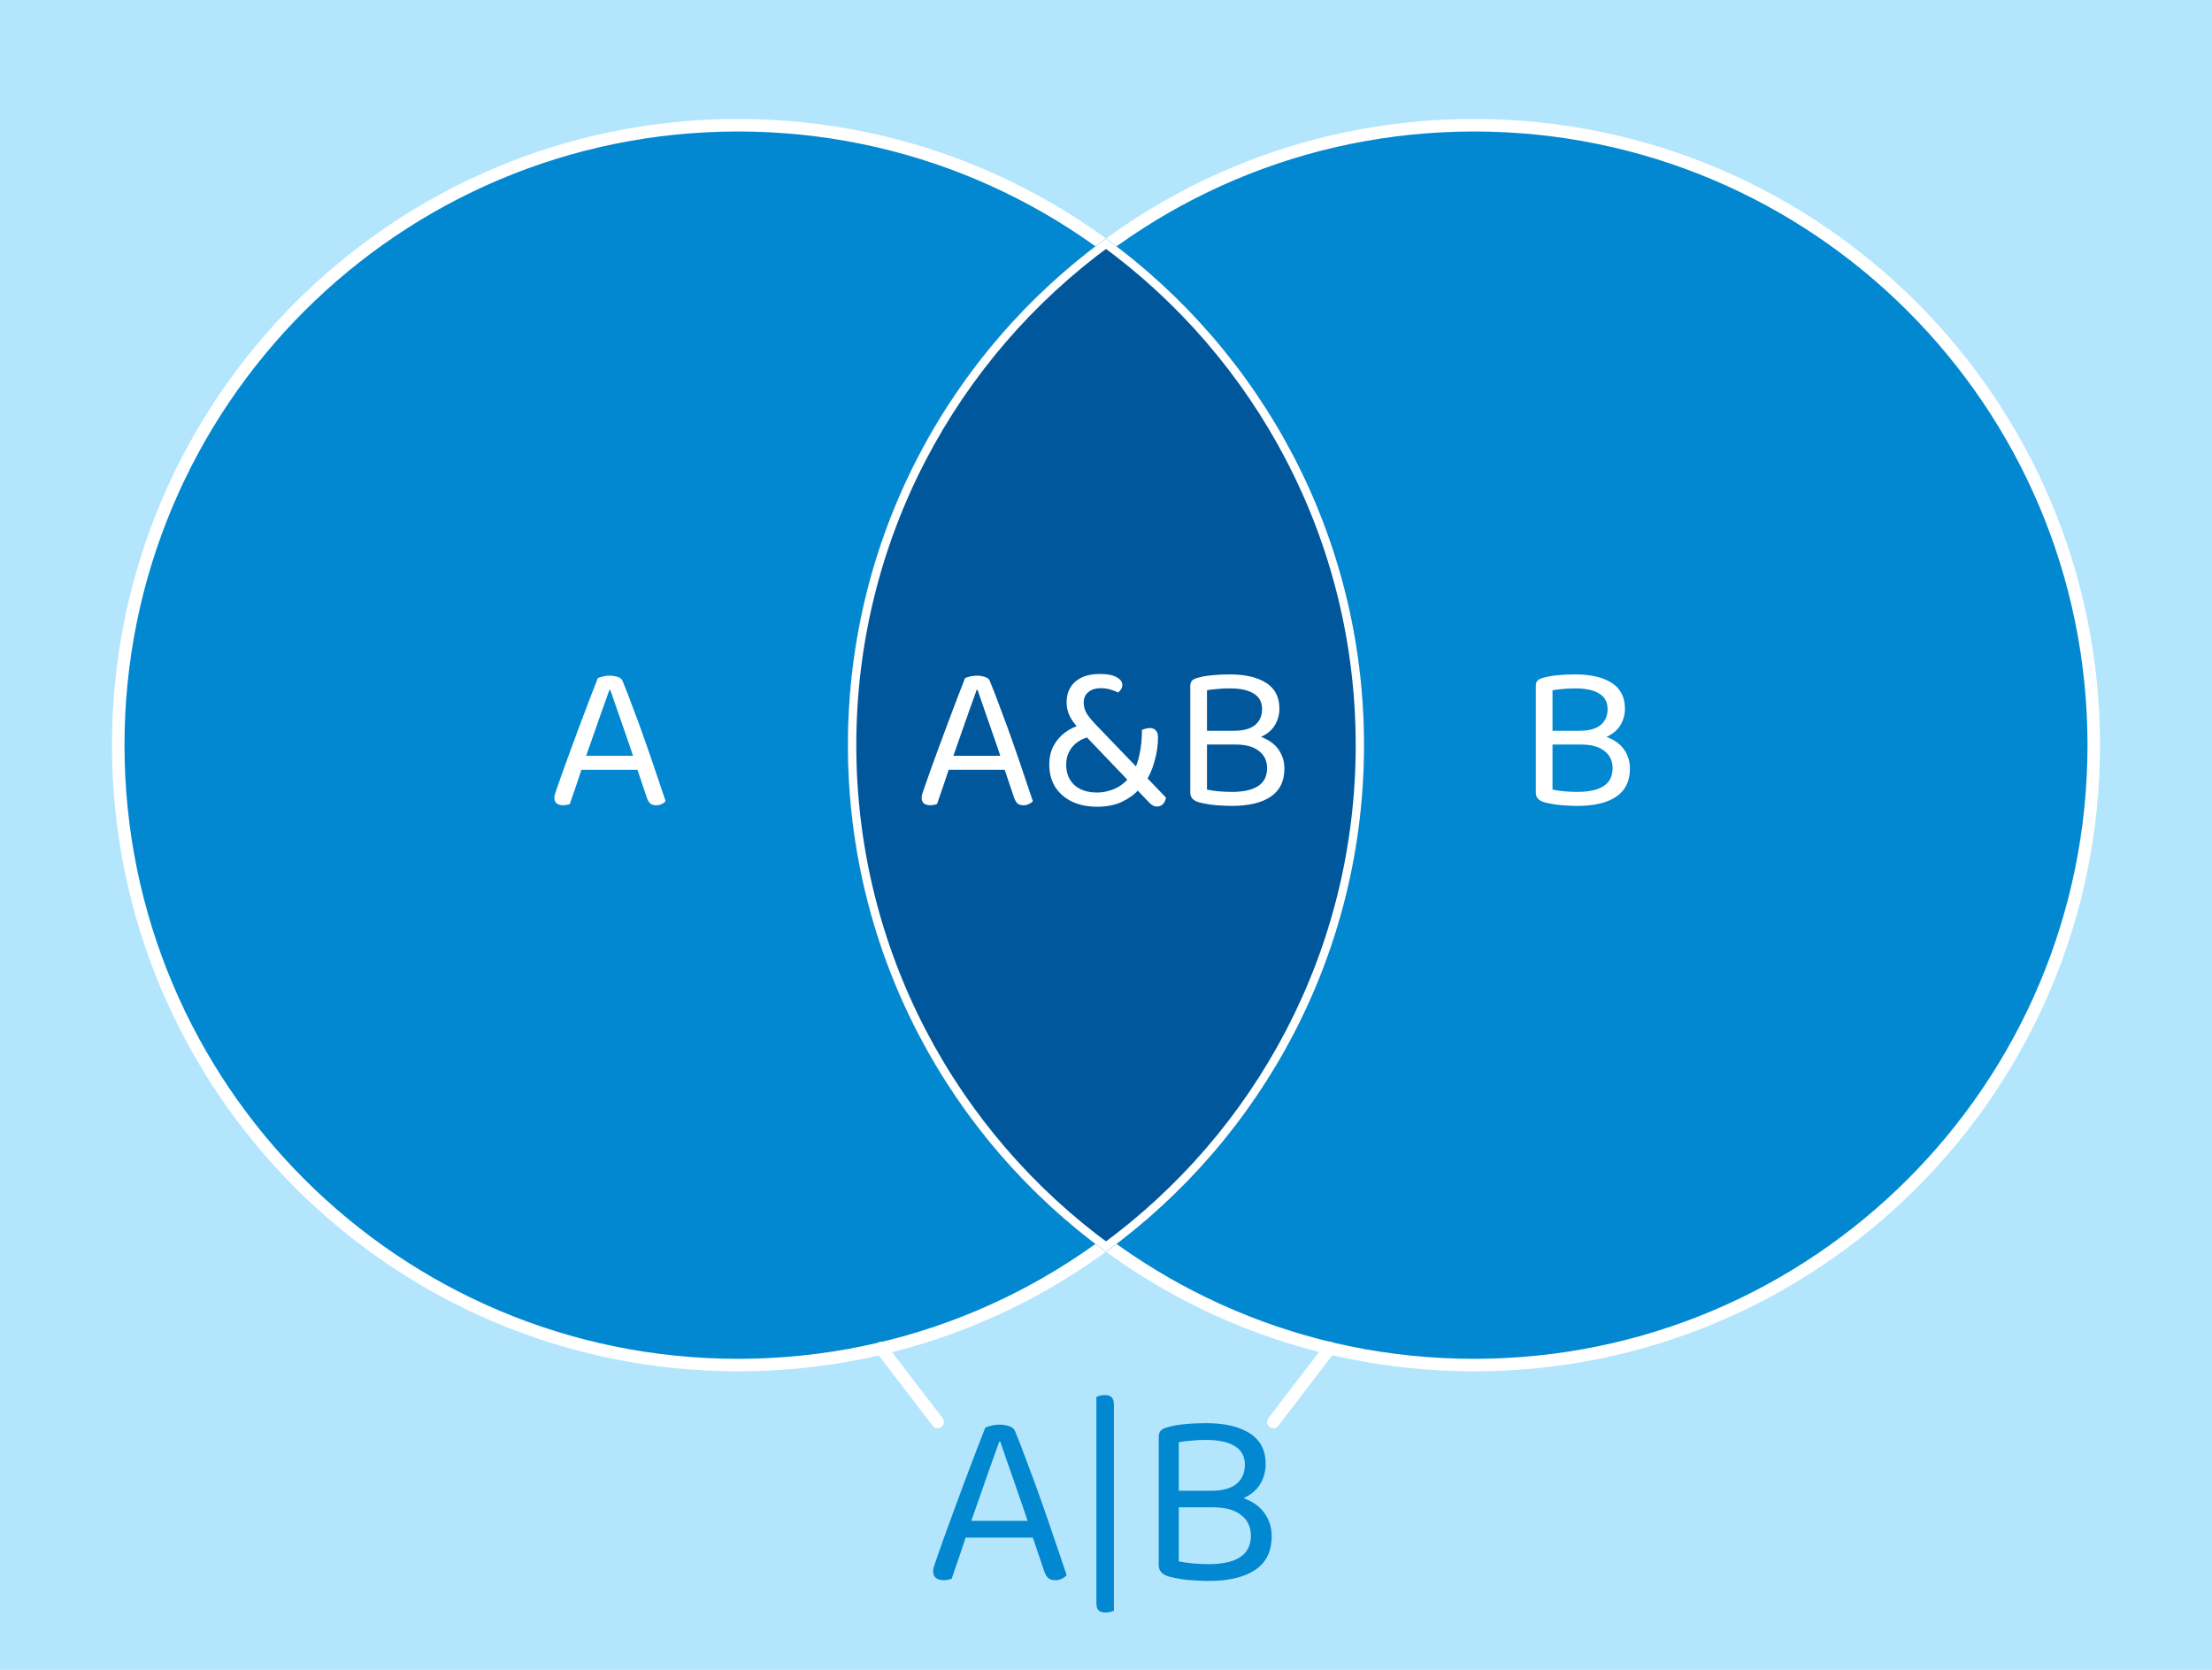
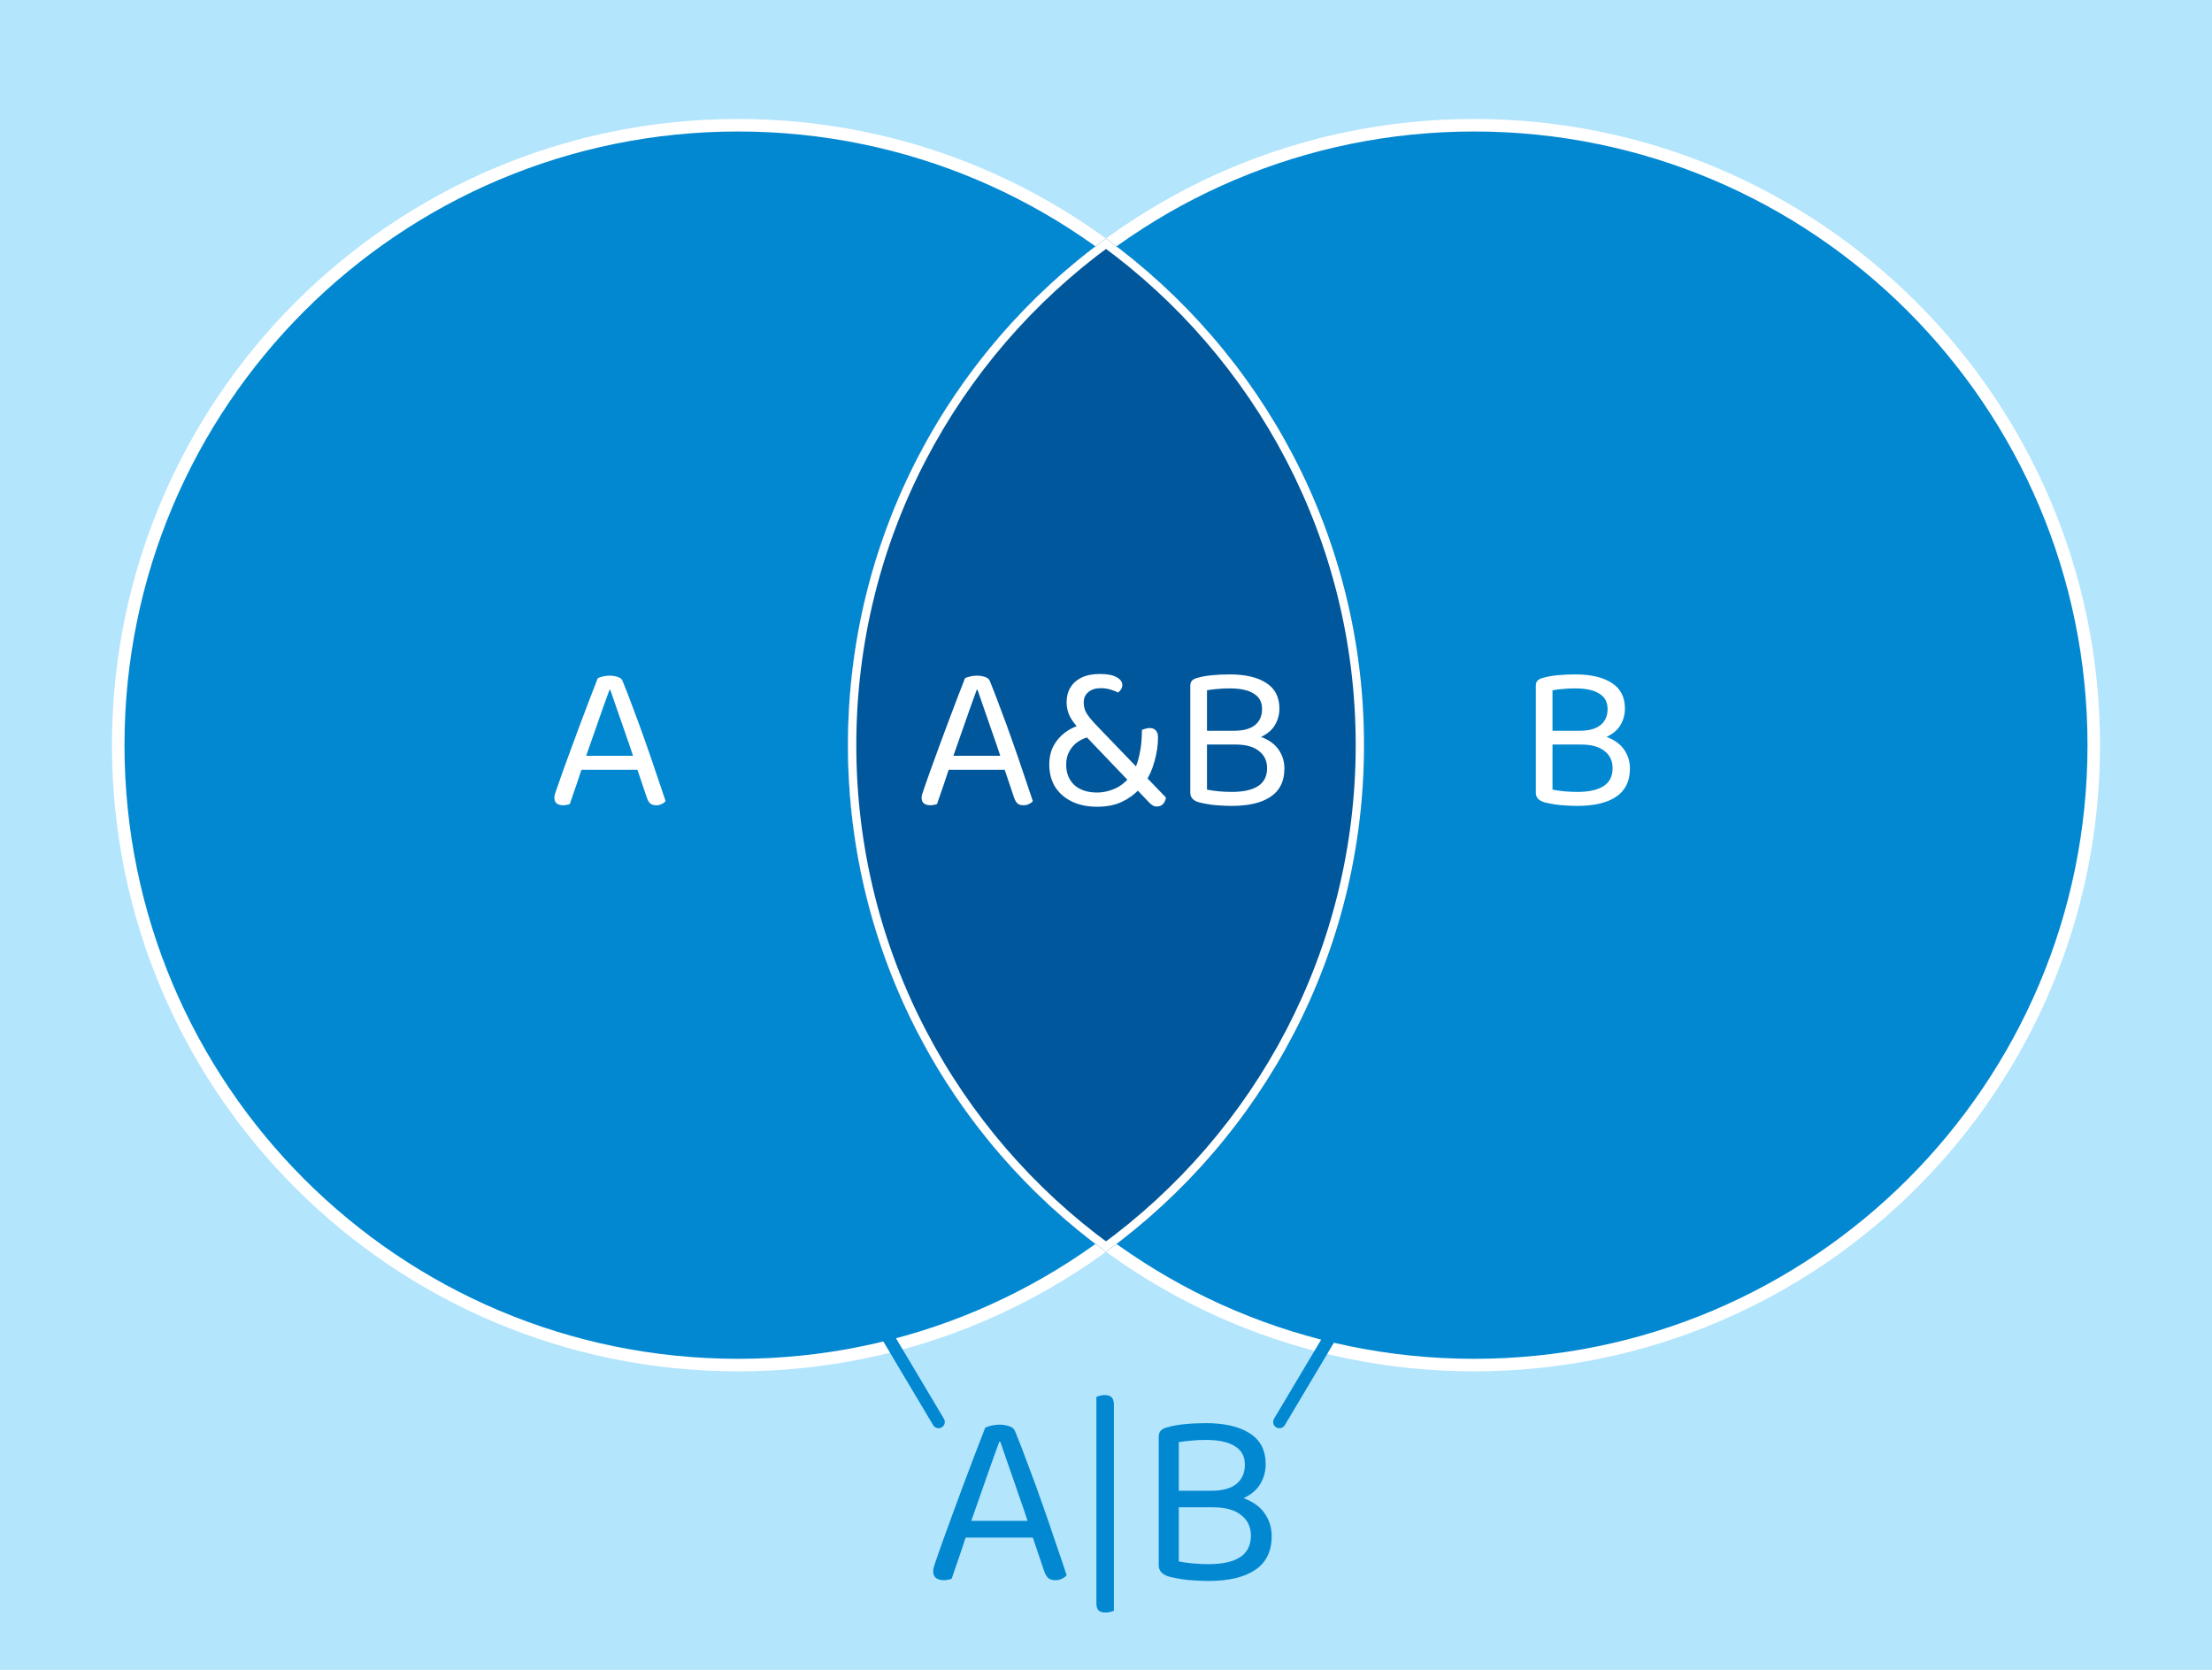
<svg xmlns="http://www.w3.org/2000/svg" width="530" height="400" viewBox="0 0 530 400" fill="none">
  <g clip-path="url(#clip0_202_3240)">
    <rect width="400" height="530" transform="translate(530) rotate(90)" fill="white" />
    <rect width="530" height="400" fill="#B3E5FC" />
    <circle cx="176.829" cy="178.5" r="148.5" fill="#0288D1" stroke="white" stroke-width="3" />
    <circle cx="353.171" cy="178.5" r="148.5" fill="#0288D1" stroke="white" stroke-width="3" />
    <mask id="path-4-inside-1_202_3240" fill="white">
      <path fill-rule="evenodd" clip-rule="evenodd" d="M265 299.863C227.528 272.593 203.171 228.391 203.171 178.5C203.171 128.609 227.528 84.407 265 57.137C302.471 84.407 326.829 128.609 326.829 178.5C326.829 228.391 302.471 272.593 265 299.863Z" />
    </mask>
    <path fill-rule="evenodd" clip-rule="evenodd" d="M265 299.863C227.528 272.593 203.171 228.391 203.171 178.5C203.171 128.609 227.528 84.407 265 57.137C302.471 84.407 326.829 128.609 326.829 178.5C326.829 228.391 302.471 272.593 265 299.863Z" fill="#01579B" />
    <path d="M265 299.863L263.823 301.48L265 302.336L266.177 301.48L265 299.863ZM265 57.137L266.177 55.52L265 54.663L263.823 55.52L265 57.137ZM326.829 178.5L328.829 178.5L326.829 178.5ZM266.177 298.246C229.2 271.336 205.171 227.724 205.171 178.5L201.171 178.5C201.171 229.057 225.857 273.849 263.823 301.48L266.177 298.246ZM205.171 178.5C205.171 129.276 229.2 85.664 266.177 58.754L263.823 55.52C225.857 83.15 201.171 127.943 201.171 178.5L205.171 178.5ZM263.823 58.754C300.8 85.664 324.829 129.276 324.829 178.5L328.829 178.5C328.829 127.943 304.143 83.15 266.177 55.52L263.823 58.754ZM324.829 178.5C324.829 227.724 300.8 271.336 263.823 298.246L266.177 301.48C304.143 273.849 328.829 229.057 328.829 178.5L324.829 178.5Z" fill="white" mask="url(#path-4-inside-1_202_3240)" />
    <path d="M146.229 165.25H146.029C145.529 166.65 144.929 168.317 144.229 170.25C143.563 172.183 142.863 174.183 142.129 176.25C141.429 178.283 140.763 180.183 140.129 181.95L139.879 182.7C139.679 183.3 139.429 184.05 139.129 184.95C138.829 185.85 138.513 186.8 138.179 187.8C137.846 188.767 137.529 189.683 137.229 190.55C136.929 191.383 136.696 192.067 136.529 192.6C136.296 192.7 136.046 192.767 135.779 192.8C135.546 192.867 135.246 192.9 134.879 192.9C134.346 192.9 133.863 192.767 133.429 192.5C133.029 192.2 132.829 191.733 132.829 191.1C132.829 190.8 132.879 190.5 132.979 190.2C133.079 189.867 133.196 189.517 133.329 189.15C133.729 188.017 134.213 186.633 134.779 185C135.379 183.367 136.029 181.583 136.729 179.65C137.429 177.717 138.163 175.733 138.929 173.7C139.696 171.667 140.446 169.683 141.179 167.75C141.913 165.817 142.596 164.05 143.229 162.45C143.496 162.317 143.896 162.183 144.429 162.05C144.963 161.917 145.513 161.85 146.079 161.85C146.746 161.85 147.379 161.95 147.979 162.15C148.613 162.35 149.013 162.683 149.179 163.15C149.979 165.083 150.829 167.283 151.729 169.75C152.663 172.183 153.596 174.733 154.529 177.4C155.463 180.033 156.346 182.6 157.179 185.1C158.046 187.6 158.813 189.867 159.479 191.9C159.246 192.2 158.929 192.433 158.529 192.6C158.163 192.8 157.746 192.9 157.279 192.9C156.646 192.9 156.163 192.767 155.829 192.5C155.496 192.2 155.213 191.717 154.979 191.05L152.229 182.9L151.829 181.5C151.163 179.467 150.463 177.417 149.729 175.35C149.029 173.283 148.363 171.367 147.729 169.6C147.129 167.833 146.629 166.383 146.229 165.25ZM137.929 184.4L139.229 181.05H153.179L153.979 184.4H137.929Z" fill="white" />
    <path d="M384.534 175.05V178.35H370.784V175.05H384.534ZM378.784 178.35L380.384 175.85C382.651 175.85 384.534 176.233 386.034 177C387.534 177.733 388.651 178.717 389.384 179.95C390.151 181.183 390.534 182.567 390.534 184.1C390.534 187.133 389.434 189.383 387.234 190.85C385.067 192.317 381.967 193.05 377.934 193.05C377.034 193.05 376.134 193.017 375.234 192.95C374.334 192.917 373.451 192.833 372.584 192.7C371.717 192.567 370.884 192.4 370.084 192.2C368.684 191.8 367.984 191.033 367.984 189.9V164.3C367.984 163.767 368.117 163.35 368.384 163.05C368.684 162.75 369.101 162.533 369.634 162.4C370.767 162.067 371.967 161.85 373.234 161.75C374.534 161.617 375.917 161.55 377.384 161.55C381.151 161.55 384.084 162.233 386.184 163.6C388.284 164.933 389.334 166.983 389.334 169.75C389.334 171.15 388.984 172.45 388.284 173.65C387.617 174.817 386.517 175.767 384.984 176.5C383.484 177.2 381.467 177.55 378.934 177.55L378.484 175.05C380.684 175.05 382.351 174.6 383.484 173.7C384.617 172.767 385.184 171.483 385.184 169.85C385.184 168.183 384.517 166.95 383.184 166.15C381.884 165.317 379.951 164.9 377.384 164.9C376.251 164.9 375.251 164.95 374.384 165.05C373.517 165.117 372.717 165.217 371.984 165.35V189.15C372.784 189.317 373.701 189.45 374.734 189.55C375.801 189.65 376.867 189.7 377.934 189.7C380.701 189.7 382.801 189.233 384.234 188.3C385.667 187.367 386.384 185.933 386.384 184C386.384 182.267 385.734 180.9 384.434 179.9C383.167 178.867 381.284 178.35 378.784 178.35Z" fill="white" />
    <path d="M234.221 165.25H234.021C233.521 166.65 232.921 168.317 232.221 170.25C231.555 172.183 230.855 174.183 230.121 176.25C229.421 178.283 228.755 180.183 228.121 181.95L227.871 182.7C227.671 183.3 227.421 184.05 227.121 184.95C226.821 185.85 226.505 186.8 226.171 187.8C225.838 188.767 225.521 189.683 225.221 190.55C224.921 191.383 224.688 192.067 224.521 192.6C224.288 192.7 224.038 192.767 223.771 192.8C223.538 192.867 223.238 192.9 222.871 192.9C222.338 192.9 221.855 192.767 221.421 192.5C221.021 192.2 220.821 191.733 220.821 191.1C220.821 190.8 220.871 190.5 220.971 190.2C221.071 189.867 221.188 189.517 221.321 189.15C221.721 188.017 222.205 186.633 222.771 185C223.371 183.367 224.021 181.583 224.721 179.65C225.421 177.717 226.155 175.733 226.921 173.7C227.688 171.667 228.438 169.683 229.171 167.75C229.905 165.817 230.588 164.05 231.221 162.45C231.488 162.317 231.888 162.183 232.421 162.05C232.955 161.917 233.505 161.85 234.071 161.85C234.738 161.85 235.371 161.95 235.971 162.15C236.605 162.35 237.005 162.683 237.171 163.15C237.971 165.083 238.821 167.283 239.721 169.75C240.655 172.183 241.588 174.733 242.521 177.4C243.455 180.033 244.338 182.6 245.171 185.1C246.038 187.6 246.805 189.867 247.471 191.9C247.238 192.2 246.921 192.433 246.521 192.6C246.155 192.8 245.738 192.9 245.271 192.9C244.638 192.9 244.155 192.767 243.821 192.5C243.488 192.2 243.205 191.717 242.971 191.05L240.221 182.9L239.821 181.5C239.155 179.467 238.455 177.417 237.721 175.35C237.021 173.283 236.355 171.367 235.721 169.6C235.121 167.833 234.621 166.383 234.221 165.25ZM225.921 184.4L227.221 181.05H241.171L241.971 184.4H225.921ZM274.361 187.4L272.911 189.1C271.778 190.333 270.394 191.333 268.761 192.1C267.128 192.867 265.161 193.25 262.861 193.25C260.561 193.25 258.544 192.833 256.811 192C255.111 191.167 253.778 190 252.811 188.5C251.878 186.967 251.411 185.183 251.411 183.15C251.411 181.45 251.744 179.967 252.411 178.7C253.111 177.4 254.044 176.317 255.211 175.45C256.378 174.583 257.678 173.967 259.111 173.6L260.861 176.55C259.961 176.75 259.094 177.133 258.261 177.7C257.461 178.233 256.794 178.967 256.261 179.9C255.728 180.8 255.461 181.9 255.461 183.2C255.461 185.2 256.111 186.817 257.411 188.05C258.744 189.25 260.578 189.85 262.911 189.85C264.178 189.85 265.478 189.583 266.811 189.05C268.178 188.517 269.428 187.6 270.561 186.3L271.661 184.7C272.261 183.6 272.728 182.217 273.061 180.55C273.428 178.883 273.611 176.983 273.611 174.85C273.911 174.717 274.211 174.617 274.511 174.55C274.844 174.45 275.161 174.4 275.461 174.4C276.128 174.4 276.628 174.6 276.961 175C277.294 175.367 277.461 175.917 277.461 176.65C277.461 178.517 277.178 180.433 276.611 182.4C276.078 184.367 275.328 186.033 274.361 187.4ZM277.161 193.2C276.494 193.2 275.828 192.817 275.161 192.05L259.861 176.05L258.611 174.65C257.578 173.583 256.811 172.55 256.311 171.55C255.811 170.517 255.561 169.417 255.561 168.25C255.561 166.883 255.861 165.7 256.461 164.7C257.094 163.667 257.994 162.867 259.161 162.3C260.361 161.733 261.811 161.45 263.511 161.45C265.278 161.45 266.611 161.7 267.511 162.2C268.444 162.7 268.911 163.333 268.911 164.1C268.911 164.5 268.794 164.867 268.561 165.2C268.361 165.5 268.128 165.733 267.861 165.9C267.328 165.6 266.694 165.35 265.961 165.15C265.261 164.95 264.528 164.85 263.761 164.85C262.494 164.85 261.494 165.167 260.761 165.8C260.028 166.4 259.661 167.233 259.661 168.3C259.661 169.333 259.928 170.25 260.461 171.05C260.994 171.85 261.761 172.767 262.761 173.8L279.361 191.05C279.261 191.717 279.028 192.233 278.661 192.6C278.294 193 277.794 193.2 277.161 193.2ZM301.747 175.05V178.35H287.997V175.05H301.747ZM295.997 178.35L297.597 175.85C299.864 175.85 301.747 176.233 303.247 177C304.747 177.733 305.864 178.717 306.597 179.95C307.364 181.183 307.747 182.567 307.747 184.1C307.747 187.133 306.647 189.383 304.447 190.85C302.28 192.317 299.18 193.05 295.147 193.05C294.247 193.05 293.347 193.017 292.447 192.95C291.547 192.917 290.664 192.833 289.797 192.7C288.93 192.567 288.097 192.4 287.297 192.2C285.897 191.8 285.197 191.033 285.197 189.9V164.3C285.197 163.767 285.33 163.35 285.597 163.05C285.897 162.75 286.314 162.533 286.847 162.4C287.98 162.067 289.18 161.85 290.447 161.75C291.747 161.617 293.13 161.55 294.597 161.55C298.364 161.55 301.297 162.233 303.397 163.6C305.497 164.933 306.547 166.983 306.547 169.75C306.547 171.15 306.197 172.45 305.497 173.65C304.83 174.817 303.73 175.767 302.197 176.5C300.697 177.2 298.68 177.55 296.147 177.55L295.697 175.05C297.897 175.05 299.564 174.6 300.697 173.7C301.83 172.767 302.397 171.483 302.397 169.85C302.397 168.183 301.73 166.95 300.397 166.15C299.097 165.317 297.164 164.9 294.597 164.9C293.464 164.9 292.464 164.95 291.597 165.05C290.73 165.117 289.93 165.217 289.197 165.35V189.15C289.997 189.317 290.914 189.45 291.947 189.55C293.014 189.65 294.08 189.7 295.147 189.7C297.914 189.7 300.014 189.233 301.447 188.3C302.88 187.367 303.597 185.933 303.597 184C303.597 182.267 302.947 180.9 301.647 179.9C300.38 178.867 298.497 178.35 295.997 178.35Z" fill="white" />
    <path d="M239.667 345.35H239.427C238.827 347.03 238.107 349.03 237.267 351.35C236.467 353.67 235.627 356.07 234.747 358.55C233.907 360.99 233.107 363.27 232.347 365.39L232.047 366.29C231.807 367.01 231.507 367.91 231.147 368.99C230.787 370.07 230.407 371.21 230.007 372.41C229.607 373.57 229.227 374.67 228.867 375.71C228.507 376.71 228.227 377.53 228.027 378.17C227.747 378.29 227.447 378.37 227.127 378.41C226.847 378.49 226.487 378.53 226.047 378.53C225.407 378.53 224.827 378.37 224.307 378.05C223.827 377.69 223.587 377.13 223.587 376.37C223.587 376.01 223.647 375.65 223.767 375.29C223.887 374.89 224.027 374.47 224.187 374.03C224.667 372.67 225.247 371.01 225.927 369.05C226.647 367.09 227.427 364.95 228.267 362.63C229.107 360.31 229.987 357.93 230.907 355.49C231.827 353.05 232.727 350.67 233.607 348.35C234.487 346.03 235.307 343.91 236.067 341.99C236.387 341.83 236.867 341.67 237.507 341.51C238.147 341.35 238.807 341.27 239.487 341.27C240.287 341.27 241.047 341.39 241.767 341.63C242.527 341.87 243.007 342.27 243.207 342.83C244.167 345.15 245.187 347.79 246.267 350.75C247.387 353.67 248.507 356.73 249.627 359.93C250.747 363.09 251.807 366.17 252.807 369.17C253.847 372.17 254.767 374.89 255.567 377.33C255.287 377.69 254.907 377.97 254.427 378.17C253.987 378.41 253.487 378.53 252.927 378.53C252.167 378.53 251.587 378.37 251.187 378.05C250.787 377.69 250.447 377.11 250.167 376.31L246.867 366.53L246.387 364.85C245.587 362.41 244.747 359.95 243.867 357.47C243.027 354.99 242.227 352.69 241.467 350.57C240.747 348.45 240.147 346.71 239.667 345.35ZM229.707 368.33L231.267 364.31H248.007L248.967 368.33H229.707ZM266.895 336.53V385.85C266.615 385.97 266.315 386.07 265.995 386.15C265.675 386.23 265.295 386.27 264.855 386.27C264.095 386.27 263.535 386.09 263.175 385.73C262.855 385.37 262.695 384.77 262.695 383.93V334.61C263.015 334.49 263.315 334.39 263.595 334.31C263.915 334.23 264.295 334.19 264.735 334.19C265.495 334.19 266.035 334.37 266.355 334.73C266.715 335.09 266.895 335.69 266.895 336.53ZM297.495 357.11V361.07H280.995V357.11H297.495ZM290.595 361.07L292.515 358.07C295.235 358.07 297.495 358.53 299.295 359.45C301.095 360.33 302.435 361.51 303.315 362.99C304.235 364.47 304.695 366.13 304.695 367.97C304.695 371.61 303.375 374.31 300.735 376.07C298.135 377.83 294.415 378.71 289.575 378.71C288.495 378.71 287.415 378.67 286.335 378.59C285.255 378.55 284.195 378.45 283.155 378.29C282.115 378.13 281.115 377.93 280.155 377.69C278.475 377.21 277.635 376.29 277.635 374.93V344.21C277.635 343.57 277.795 343.07 278.115 342.71C278.475 342.35 278.975 342.09 279.615 341.93C280.975 341.53 282.415 341.27 283.935 341.15C285.495 340.99 287.155 340.91 288.915 340.91C293.435 340.91 296.955 341.73 299.475 343.37C301.995 344.97 303.255 347.43 303.255 350.75C303.255 352.43 302.835 353.99 301.995 355.43C301.195 356.83 299.875 357.97 298.035 358.85C296.235 359.69 293.815 360.11 290.775 360.11L290.235 357.11C292.875 357.11 294.875 356.57 296.235 355.49C297.595 354.37 298.275 352.83 298.275 350.87C298.275 348.87 297.475 347.39 295.875 346.43C294.315 345.43 291.995 344.93 288.915 344.93C287.555 344.93 286.355 344.99 285.315 345.11C284.275 345.19 283.315 345.31 282.435 345.47V374.03C283.395 374.23 284.495 374.39 285.735 374.51C287.015 374.63 288.295 374.69 289.575 374.69C292.895 374.69 295.415 374.13 297.135 373.01C298.855 371.89 299.715 370.17 299.715 367.85C299.715 365.77 298.935 364.13 297.375 362.93C295.855 361.69 293.595 361.07 290.595 361.07Z" fill="#0288D1" />
-     <path d="M211.098 322.924L224.665 340.625" stroke="white" stroke-width="3" stroke-linecap="round" />
-     <path d="M318.665 322.924L305.098 340.625" stroke="white" stroke-width="3" stroke-linecap="round" />
+     <path d="M211.098 317.496L224.874 340.625" stroke="#0288D1" stroke-width="3" stroke-linecap="round" />
+     <path d="M320.329 317.496L306.553 340.625" stroke="#0288D1" stroke-width="3" stroke-linecap="round" />
  </g>
  <defs>
    <clipPath id="clip0_202_3240">
      <rect width="400" height="530" fill="white" transform="translate(530) rotate(90)" />
    </clipPath>
  </defs>
</svg>
